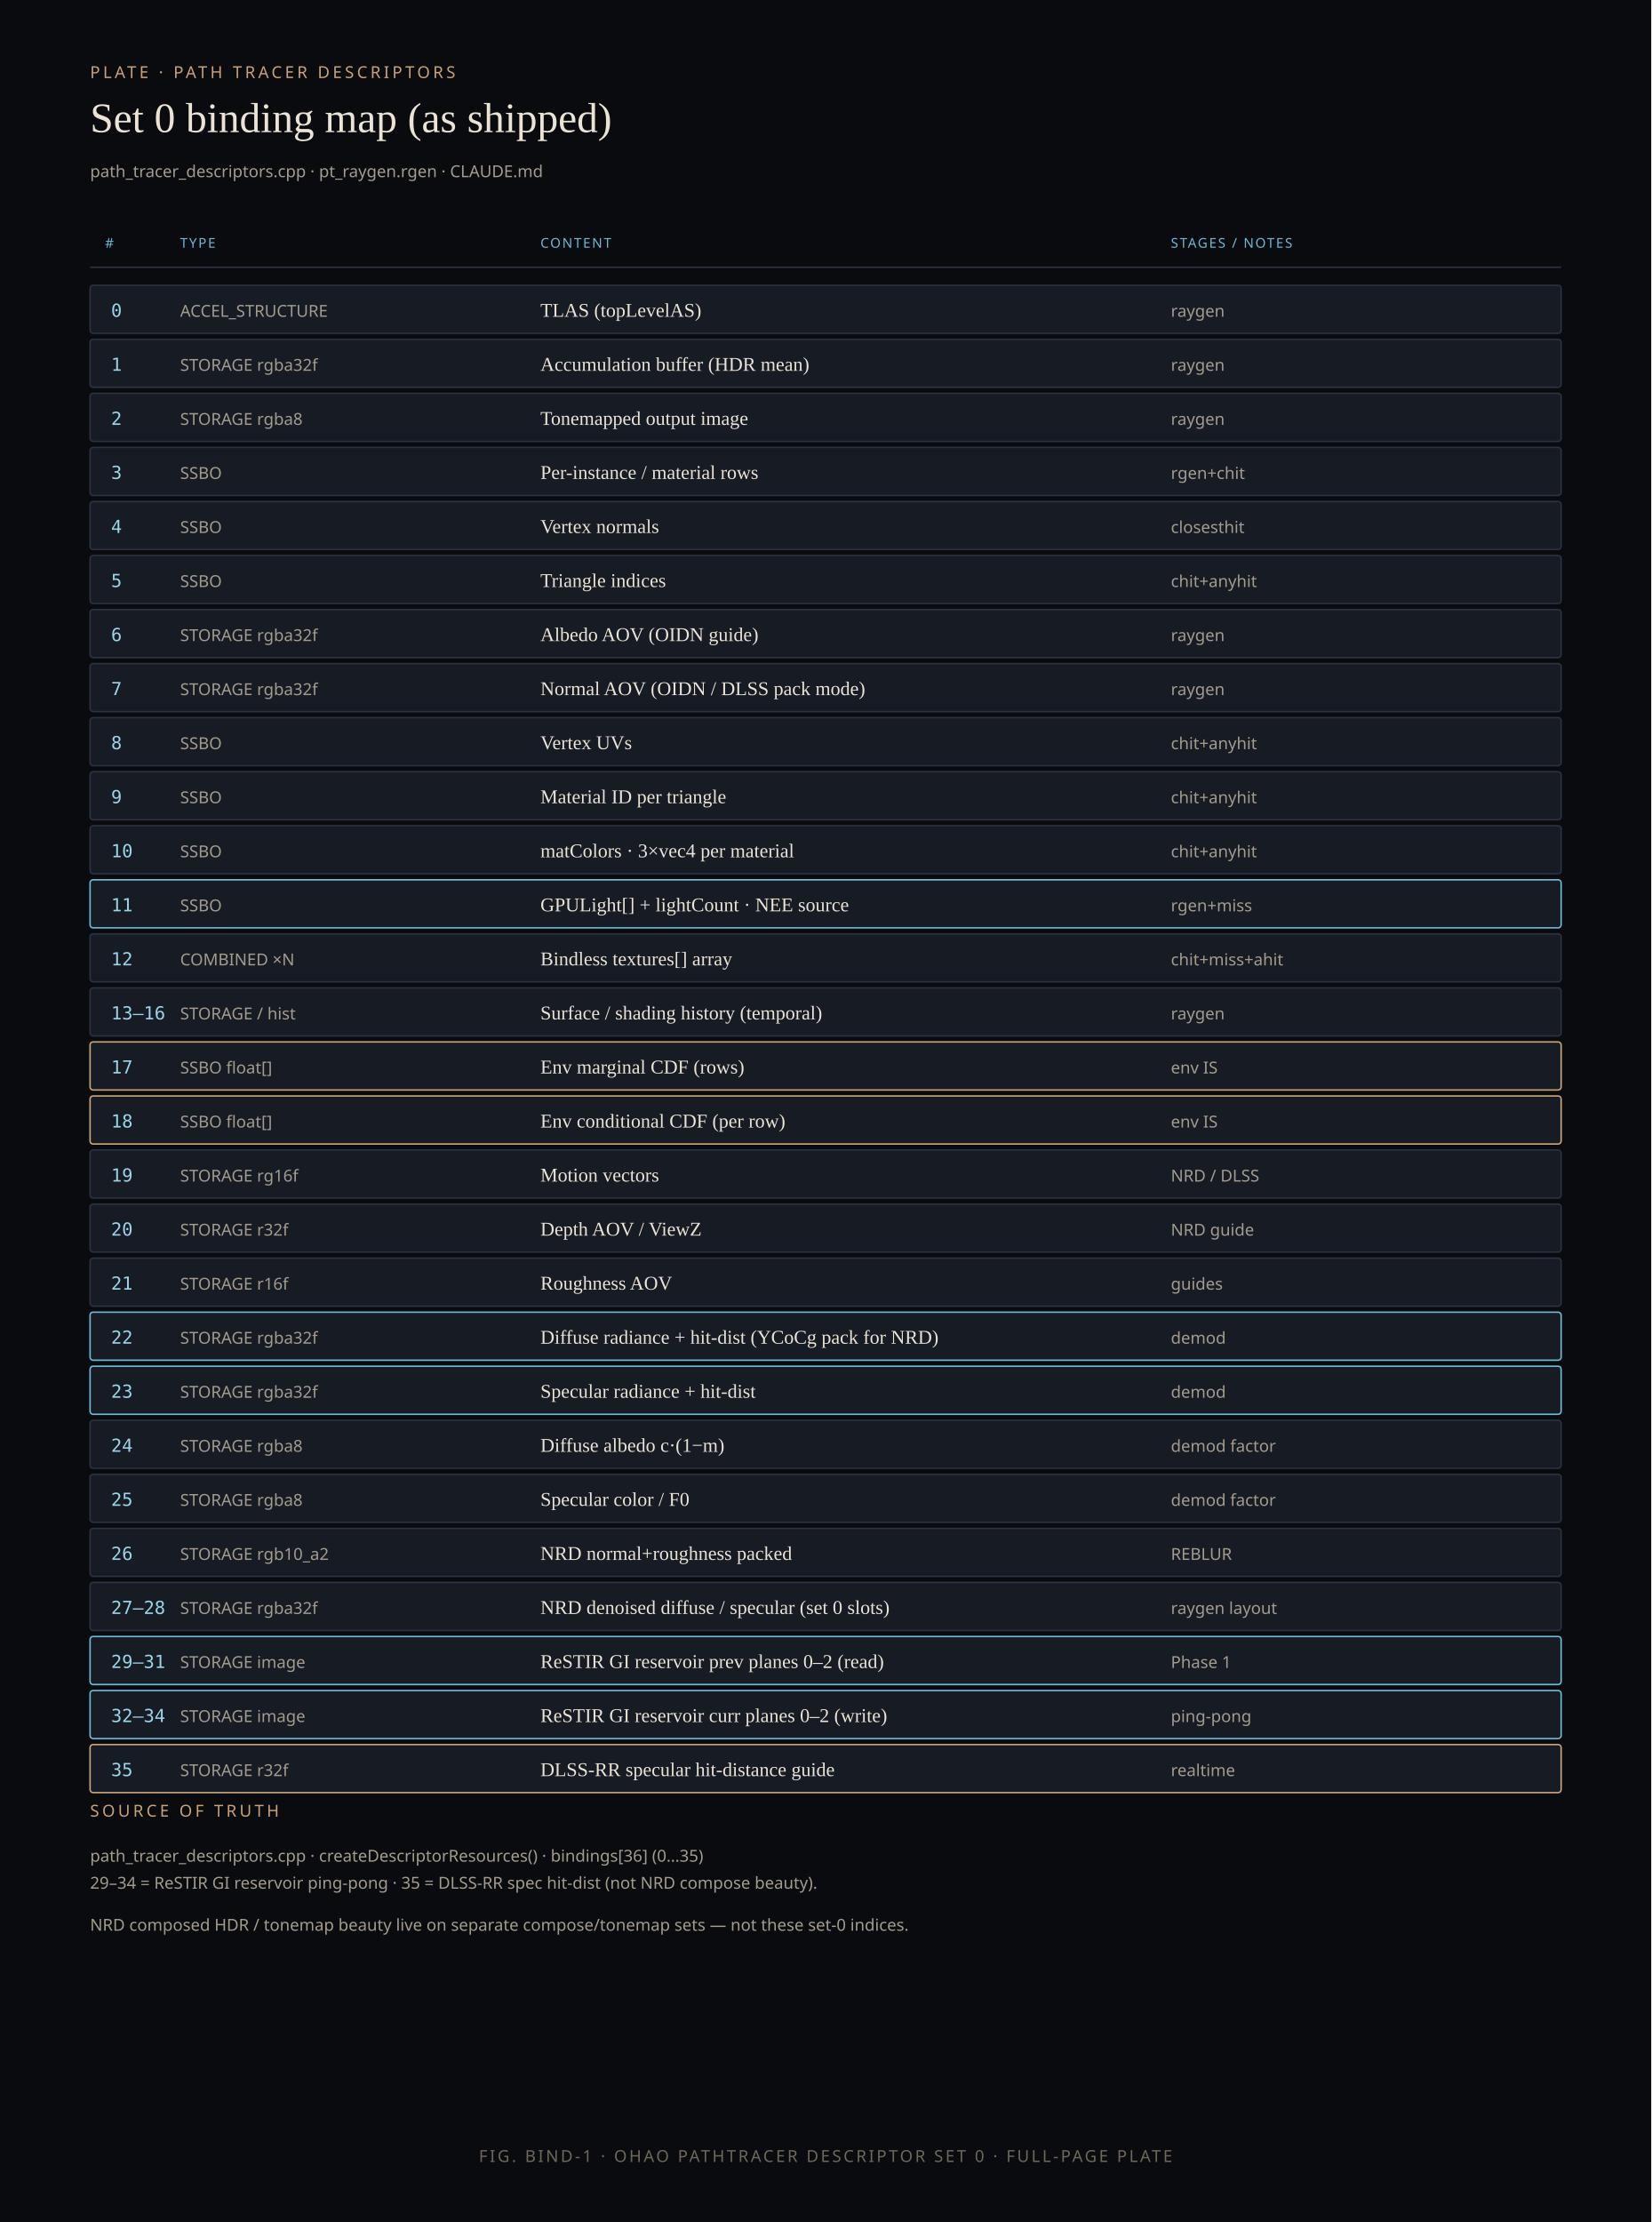
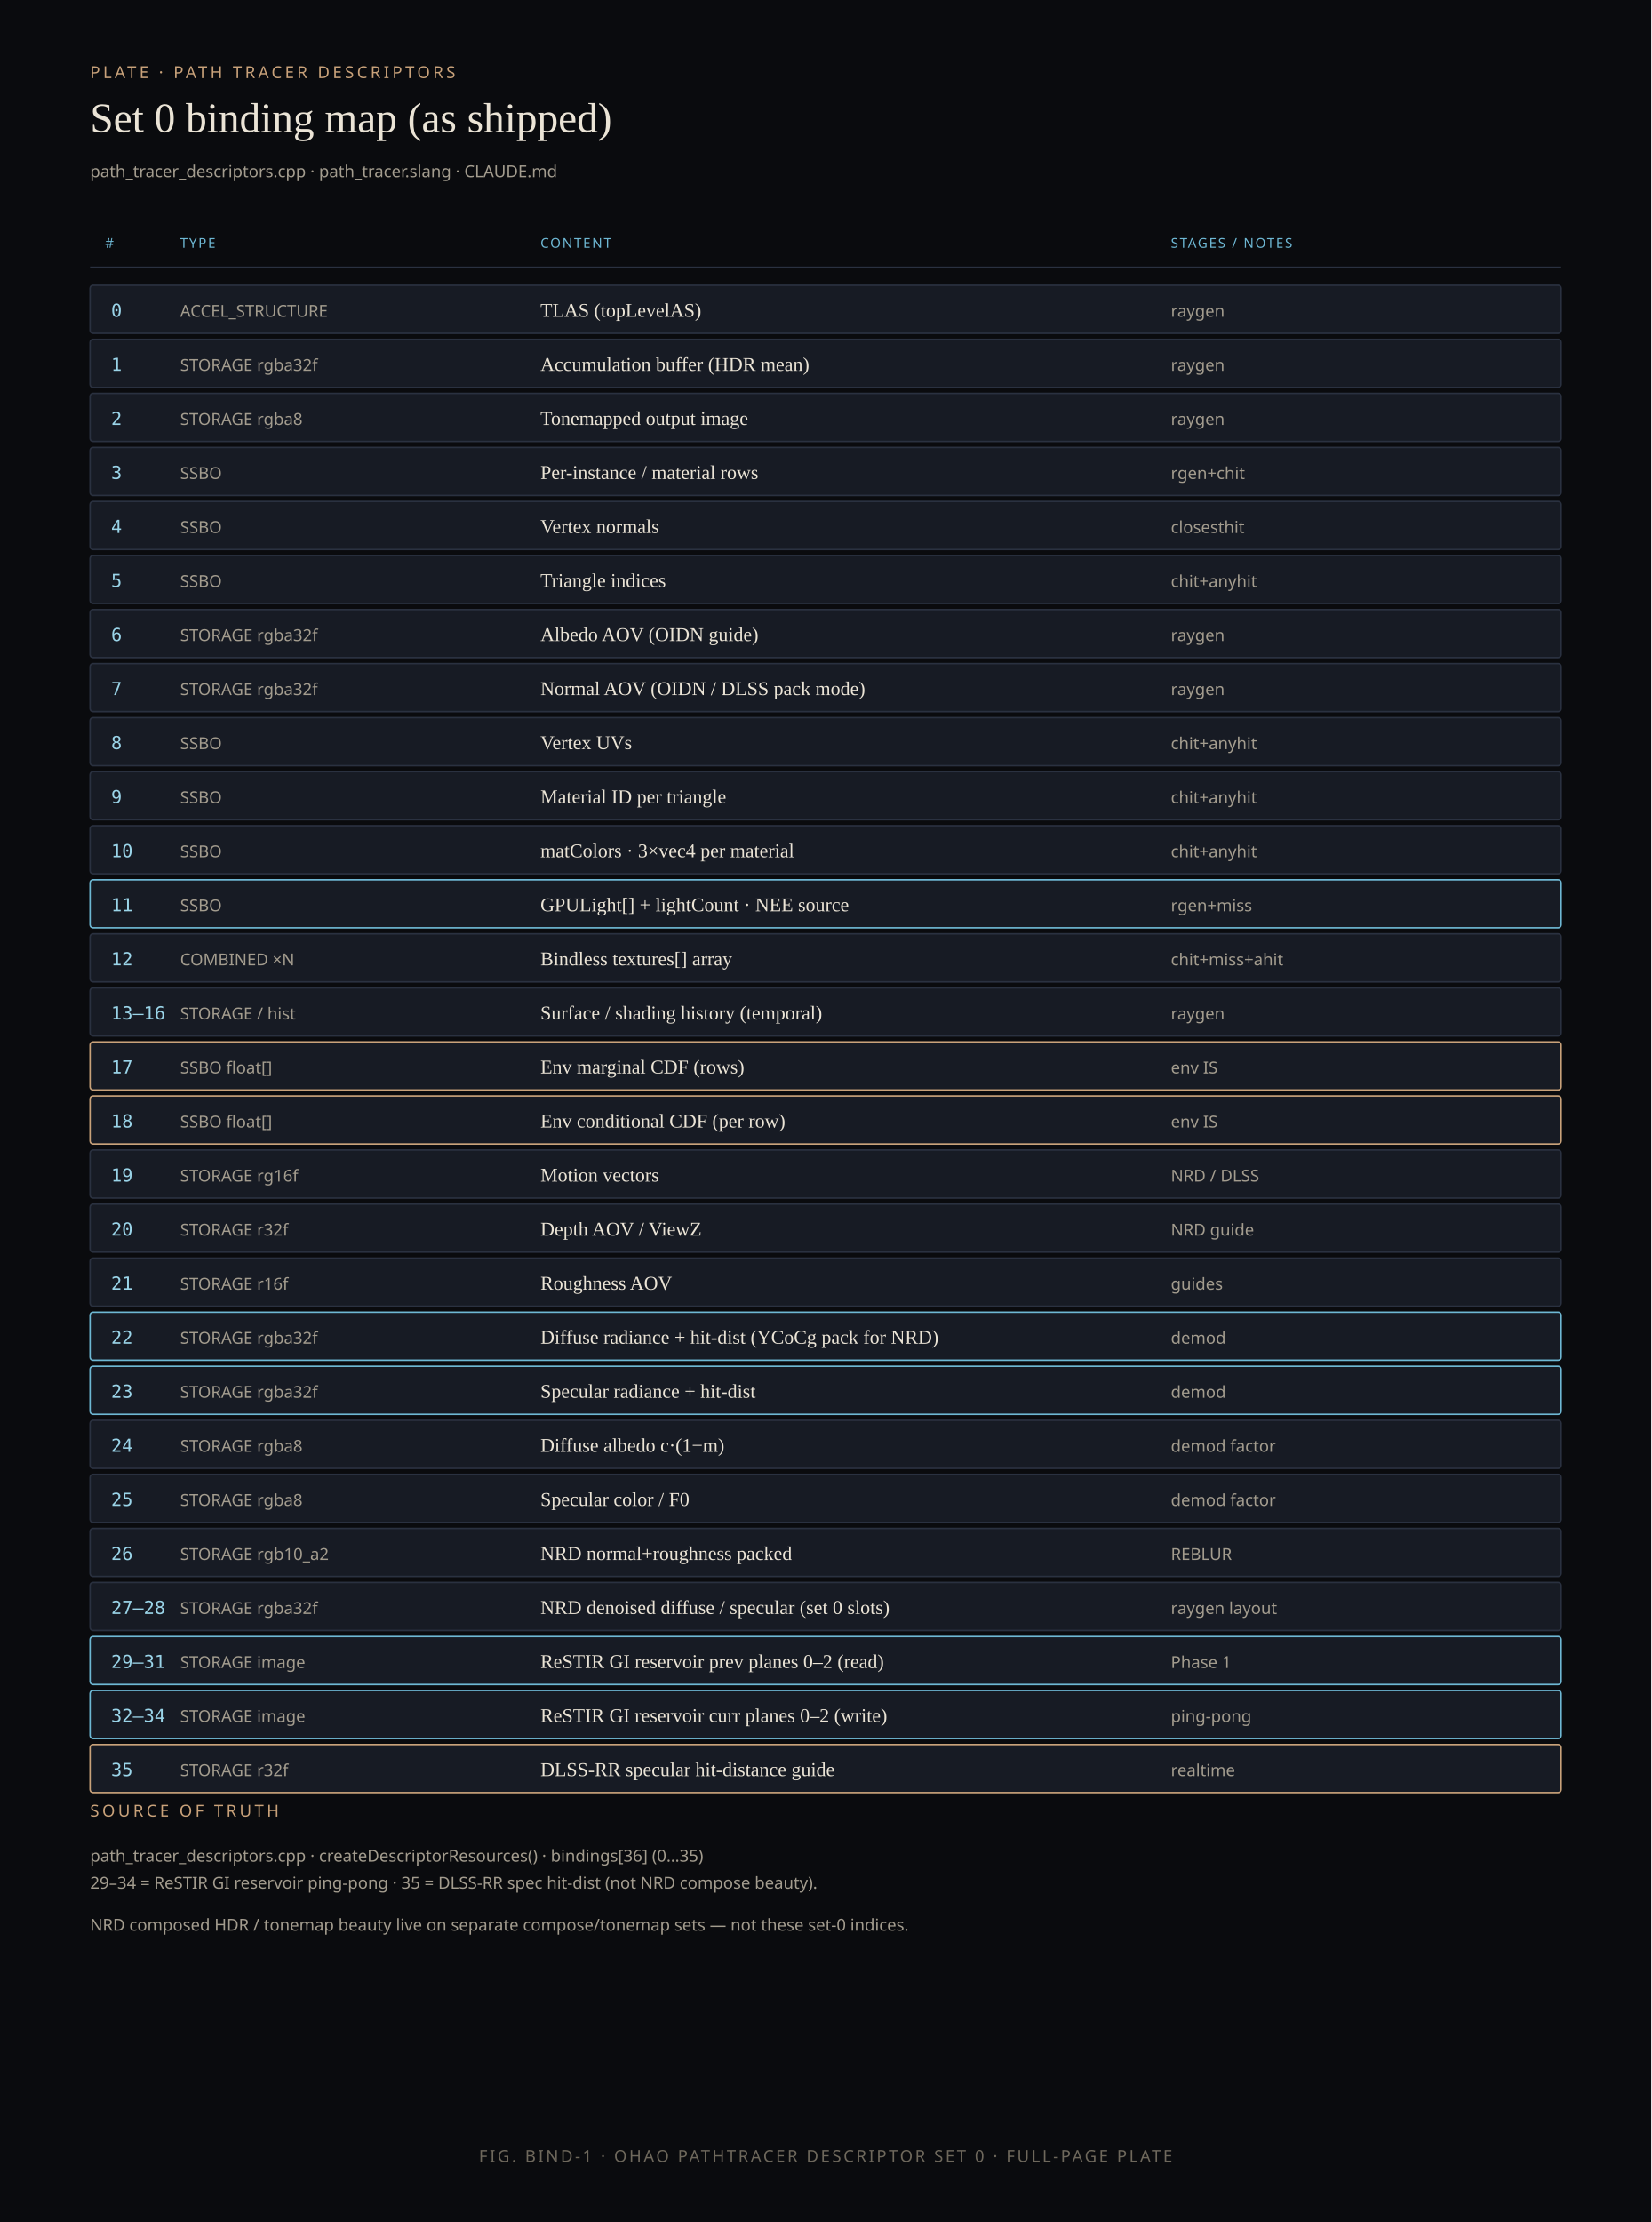
<svg xmlns="http://www.w3.org/2000/svg" viewBox="0 0 1100 1480" role="img" aria-label="Path tracer descriptor binding map set 0">
  <defs>
    <style>
      .bg { fill: #0a0b0e; }
      .card { fill: #171b24; stroke: #2a3140; stroke-width: 1; }
      .h { font-family: 'DM Sans', system-ui, sans-serif; fill: #c9a27a; font-size: 11px; letter-spacing: 2px; }
      .t { font-family: 'Source Serif 4', Georgia, 'Times New Roman', serif; fill: #ebe4d6; font-size: 15px; }
      .s { font-family: 'DM Sans', system-ui, sans-serif; fill: #a39c8e; font-size: 11px; }
      .n { font-family: 'IBM Plex Mono', ui-monospace, monospace; fill: #9ad4e8; font-size: 12px; }
      .tag { font-family: 'DM Sans', system-ui, sans-serif; fill: #6eb8d4; font-size: 9px; letter-spacing: 1px; }
      .foot { font-family: 'DM Sans', system-ui, sans-serif; fill: #6e685c; font-size: 11px; letter-spacing: 1.5px; }
    </style>
  </defs>
  <rect class="bg" width="1100" height="1480" />
  <text x="60" y="52" class="h">PLATE · PATH TRACER DESCRIPTORS</text>
  <text x="60" y="88" class="t" style="font-size:28px">Set 0 binding map (as shipped)</text>
-   <text x="60" y="118" class="s">path_tracer_descriptors.cpp · pt_raygen.rgen · CLAUDE.md</text>
+   <text x="60" y="118" class="s">path_tracer_descriptors.cpp · path_tracer.slang · CLAUDE.md</text>
  <text x="70" y="165" class="tag">#</text>
  <text x="120" y="165" class="tag">TYPE</text>
  <text x="360" y="165" class="tag">CONTENT</text>
  <text x="780" y="165" class="tag">STAGES / NOTES</text>
  <line x1="60" y1="178" x2="1040" y2="178" stroke="#2a3140" />
  <g id="rows" font-size="12">
    
  </g>
  <g transform="translate(0,190)">
    <rect class="card" x="60" y="0" width="980" height="32" rx="2" />
    <text x="74" y="21" class="n">0</text>
    <text x="120" y="21" class="s">ACCEL_STRUCTURE</text>
    <text x="360" y="21" class="t" style="font-size:13px">TLAS (topLevelAS)</text>
    <text x="780" y="21" class="s">raygen</text>
    <rect class="card" x="60" y="36" width="980" height="32" rx="2" />
    <text x="74" y="57" class="n">1</text>
    <text x="120" y="57" class="s">STORAGE rgba32f</text>
    <text x="360" y="57" class="t" style="font-size:13px">Accumulation buffer (HDR mean)</text>
    <text x="780" y="57" class="s">raygen</text>
    <rect class="card" x="60" y="72" width="980" height="32" rx="2" />
    <text x="74" y="93" class="n">2</text>
    <text x="120" y="93" class="s">STORAGE rgba8</text>
    <text x="360" y="93" class="t" style="font-size:13px">Tonemapped output image</text>
    <text x="780" y="93" class="s">raygen</text>
    <rect class="card" x="60" y="108" width="980" height="32" rx="2" />
    <text x="74" y="129" class="n">3</text>
    <text x="120" y="129" class="s">SSBO</text>
    <text x="360" y="129" class="t" style="font-size:13px">Per-instance / material rows</text>
    <text x="780" y="129" class="s">rgen+chit</text>
    <rect class="card" x="60" y="144" width="980" height="32" rx="2" />
    <text x="74" y="165" class="n">4</text>
    <text x="120" y="165" class="s">SSBO</text>
    <text x="360" y="165" class="t" style="font-size:13px">Vertex normals</text>
    <text x="780" y="165" class="s">closesthit</text>
    <rect class="card" x="60" y="180" width="980" height="32" rx="2" />
    <text x="74" y="201" class="n">5</text>
    <text x="120" y="201" class="s">SSBO</text>
    <text x="360" y="201" class="t" style="font-size:13px">Triangle indices</text>
    <text x="780" y="201" class="s">chit+anyhit</text>
    <rect class="card" x="60" y="216" width="980" height="32" rx="2" />
    <text x="74" y="237" class="n">6</text>
    <text x="120" y="237" class="s">STORAGE rgba32f</text>
    <text x="360" y="237" class="t" style="font-size:13px">Albedo AOV (OIDN guide)</text>
    <text x="780" y="237" class="s">raygen</text>
    <rect class="card" x="60" y="252" width="980" height="32" rx="2" />
    <text x="74" y="273" class="n">7</text>
    <text x="120" y="273" class="s">STORAGE rgba32f</text>
    <text x="360" y="273" class="t" style="font-size:13px">Normal AOV (OIDN / DLSS pack mode)</text>
    <text x="780" y="273" class="s">raygen</text>
    <rect class="card" x="60" y="288" width="980" height="32" rx="2" />
    <text x="74" y="309" class="n">8</text>
    <text x="120" y="309" class="s">SSBO</text>
    <text x="360" y="309" class="t" style="font-size:13px">Vertex UVs</text>
    <text x="780" y="309" class="s">chit+anyhit</text>
    <rect class="card" x="60" y="324" width="980" height="32" rx="2" />
    <text x="74" y="345" class="n">9</text>
    <text x="120" y="345" class="s">SSBO</text>
    <text x="360" y="345" class="t" style="font-size:13px">Material ID per triangle</text>
    <text x="780" y="345" class="s">chit+anyhit</text>
    <rect class="card" x="60" y="360" width="980" height="32" rx="2" />
    <text x="74" y="381" class="n">10</text>
    <text x="120" y="381" class="s">SSBO</text>
    <text x="360" y="381" class="t" style="font-size:13px">matColors · 3×vec4 per material</text>
    <text x="780" y="381" class="s">chit+anyhit</text>
    <rect class="card" x="60" y="396" width="980" height="32" rx="2" style="stroke:#6eb8d4" />
    <text x="74" y="417" class="n">11</text>
    <text x="120" y="417" class="s">SSBO</text>
    <text x="360" y="417" class="t" style="font-size:13px">GPULight[] + lightCount · NEE source</text>
    <text x="780" y="417" class="s">rgen+miss</text>
    <rect class="card" x="60" y="432" width="980" height="32" rx="2" />
    <text x="74" y="453" class="n">12</text>
    <text x="120" y="453" class="s">COMBINED ×N</text>
    <text x="360" y="453" class="t" style="font-size:13px">Bindless textures[] array</text>
    <text x="780" y="453" class="s">chit+miss+ahit</text>
    <rect class="card" x="60" y="468" width="980" height="32" rx="2" />
    <text x="74" y="489" class="n">13–16</text>
    <text x="120" y="489" class="s">STORAGE / hist</text>
    <text x="360" y="489" class="t" style="font-size:13px">Surface / shading history (temporal)</text>
    <text x="780" y="489" class="s">raygen</text>
    <rect class="card" x="60" y="504" width="980" height="32" rx="2" style="stroke:#c9a27a" />
    <text x="74" y="525" class="n">17</text>
    <text x="120" y="525" class="s">SSBO float[]</text>
    <text x="360" y="525" class="t" style="font-size:13px">Env marginal CDF (rows)</text>
    <text x="780" y="525" class="s">env IS</text>
    <rect class="card" x="60" y="540" width="980" height="32" rx="2" style="stroke:#c9a27a" />
    <text x="74" y="561" class="n">18</text>
    <text x="120" y="561" class="s">SSBO float[]</text>
    <text x="360" y="561" class="t" style="font-size:13px">Env conditional CDF (per row)</text>
    <text x="780" y="561" class="s">env IS</text>
    <rect class="card" x="60" y="576" width="980" height="32" rx="2" />
    <text x="74" y="597" class="n">19</text>
    <text x="120" y="597" class="s">STORAGE rg16f</text>
    <text x="360" y="597" class="t" style="font-size:13px">Motion vectors</text>
    <text x="780" y="597" class="s">NRD / DLSS</text>
    <rect class="card" x="60" y="612" width="980" height="32" rx="2" />
    <text x="74" y="633" class="n">20</text>
    <text x="120" y="633" class="s">STORAGE r32f</text>
    <text x="360" y="633" class="t" style="font-size:13px">Depth AOV / ViewZ</text>
    <text x="780" y="633" class="s">NRD guide</text>
    <rect class="card" x="60" y="648" width="980" height="32" rx="2" />
    <text x="74" y="669" class="n">21</text>
    <text x="120" y="669" class="s">STORAGE r16f</text>
    <text x="360" y="669" class="t" style="font-size:13px">Roughness AOV</text>
    <text x="780" y="669" class="s">guides</text>
    <rect class="card" x="60" y="684" width="980" height="32" rx="2" style="stroke:#6eb8d4" />
    <text x="74" y="705" class="n">22</text>
    <text x="120" y="705" class="s">STORAGE rgba32f</text>
    <text x="360" y="705" class="t" style="font-size:13px">Diffuse radiance + hit-dist (YCoCg pack for NRD)</text>
    <text x="780" y="705" class="s">demod</text>
    <rect class="card" x="60" y="720" width="980" height="32" rx="2" style="stroke:#6eb8d4" />
    <text x="74" y="741" class="n">23</text>
    <text x="120" y="741" class="s">STORAGE rgba32f</text>
    <text x="360" y="741" class="t" style="font-size:13px">Specular radiance + hit-dist</text>
    <text x="780" y="741" class="s">demod</text>
    <rect class="card" x="60" y="756" width="980" height="32" rx="2" />
    <text x="74" y="777" class="n">24</text>
    <text x="120" y="777" class="s">STORAGE rgba8</text>
    <text x="360" y="777" class="t" style="font-size:13px">Diffuse albedo c·(1−m)</text>
    <text x="780" y="777" class="s">demod factor</text>
    <rect class="card" x="60" y="792" width="980" height="32" rx="2" />
    <text x="74" y="813" class="n">25</text>
    <text x="120" y="813" class="s">STORAGE rgba8</text>
    <text x="360" y="813" class="t" style="font-size:13px">Specular color / F0</text>
    <text x="780" y="813" class="s">demod factor</text>
    <rect class="card" x="60" y="828" width="980" height="32" rx="2" />
    <text x="74" y="849" class="n">26</text>
    <text x="120" y="849" class="s">STORAGE rgb10_a2</text>
    <text x="360" y="849" class="t" style="font-size:13px">NRD normal+roughness packed</text>
    <text x="780" y="849" class="s">REBLUR</text>
    <rect class="card" x="60" y="864" width="980" height="32" rx="2" />
    <text x="74" y="885" class="n">27–28</text>
    <text x="120" y="885" class="s">STORAGE rgba32f</text>
    <text x="360" y="885" class="t" style="font-size:13px">NRD denoised diffuse / specular (set 0 slots)</text>
    <text x="780" y="885" class="s">raygen layout</text>
    <rect class="card" x="60" y="900" width="980" height="32" rx="2" style="stroke:#6eb8d4" />
    <text x="74" y="921" class="n">29–31</text>
    <text x="120" y="921" class="s">STORAGE image</text>
    <text x="360" y="921" class="t" style="font-size:13px">ReSTIR GI reservoir prev planes 0–2 (read)</text>
    <text x="780" y="921" class="s">Phase 1</text>
    <rect class="card" x="60" y="936" width="980" height="32" rx="2" style="stroke:#6eb8d4" />
    <text x="74" y="957" class="n">32–34</text>
    <text x="120" y="957" class="s">STORAGE image</text>
    <text x="360" y="957" class="t" style="font-size:13px">ReSTIR GI reservoir curr planes 0–2 (write)</text>
    <text x="780" y="957" class="s">ping-pong</text>
    <rect class="card" x="60" y="972" width="980" height="32" rx="2" style="stroke:#c9a27a" />
    <text x="74" y="993" class="n">35</text>
    <text x="120" y="993" class="s">STORAGE r32f</text>
    <text x="360" y="993" class="t" style="font-size:13px">DLSS-RR specular hit-distance guide</text>
    <text x="780" y="993" class="s">realtime</text>
  </g>
  <text x="60" y="1210" class="h">SOURCE OF TRUTH</text>
  <text x="60" y="1240" class="s">path_tracer_descriptors.cpp · createDescriptorResources() · bindings[36] (0…35)</text>
  <text x="60" y="1258" class="s">29–34 = ReSTIR GI reservoir ping-pong · 35 = DLSS-RR spec hit-dist (not NRD compose beauty).</text>
  <text x="60" y="1286" class="s">NRD composed HDR / tonemap beauty live on separate compose/tonemap sets — not these set-0 indices.</text>
  <text x="550" y="1440" text-anchor="middle" class="foot">FIG. BIND-1  ·  OHAO PATHTRACER DESCRIPTOR SET 0  ·  FULL-PAGE PLATE</text>
</svg>
